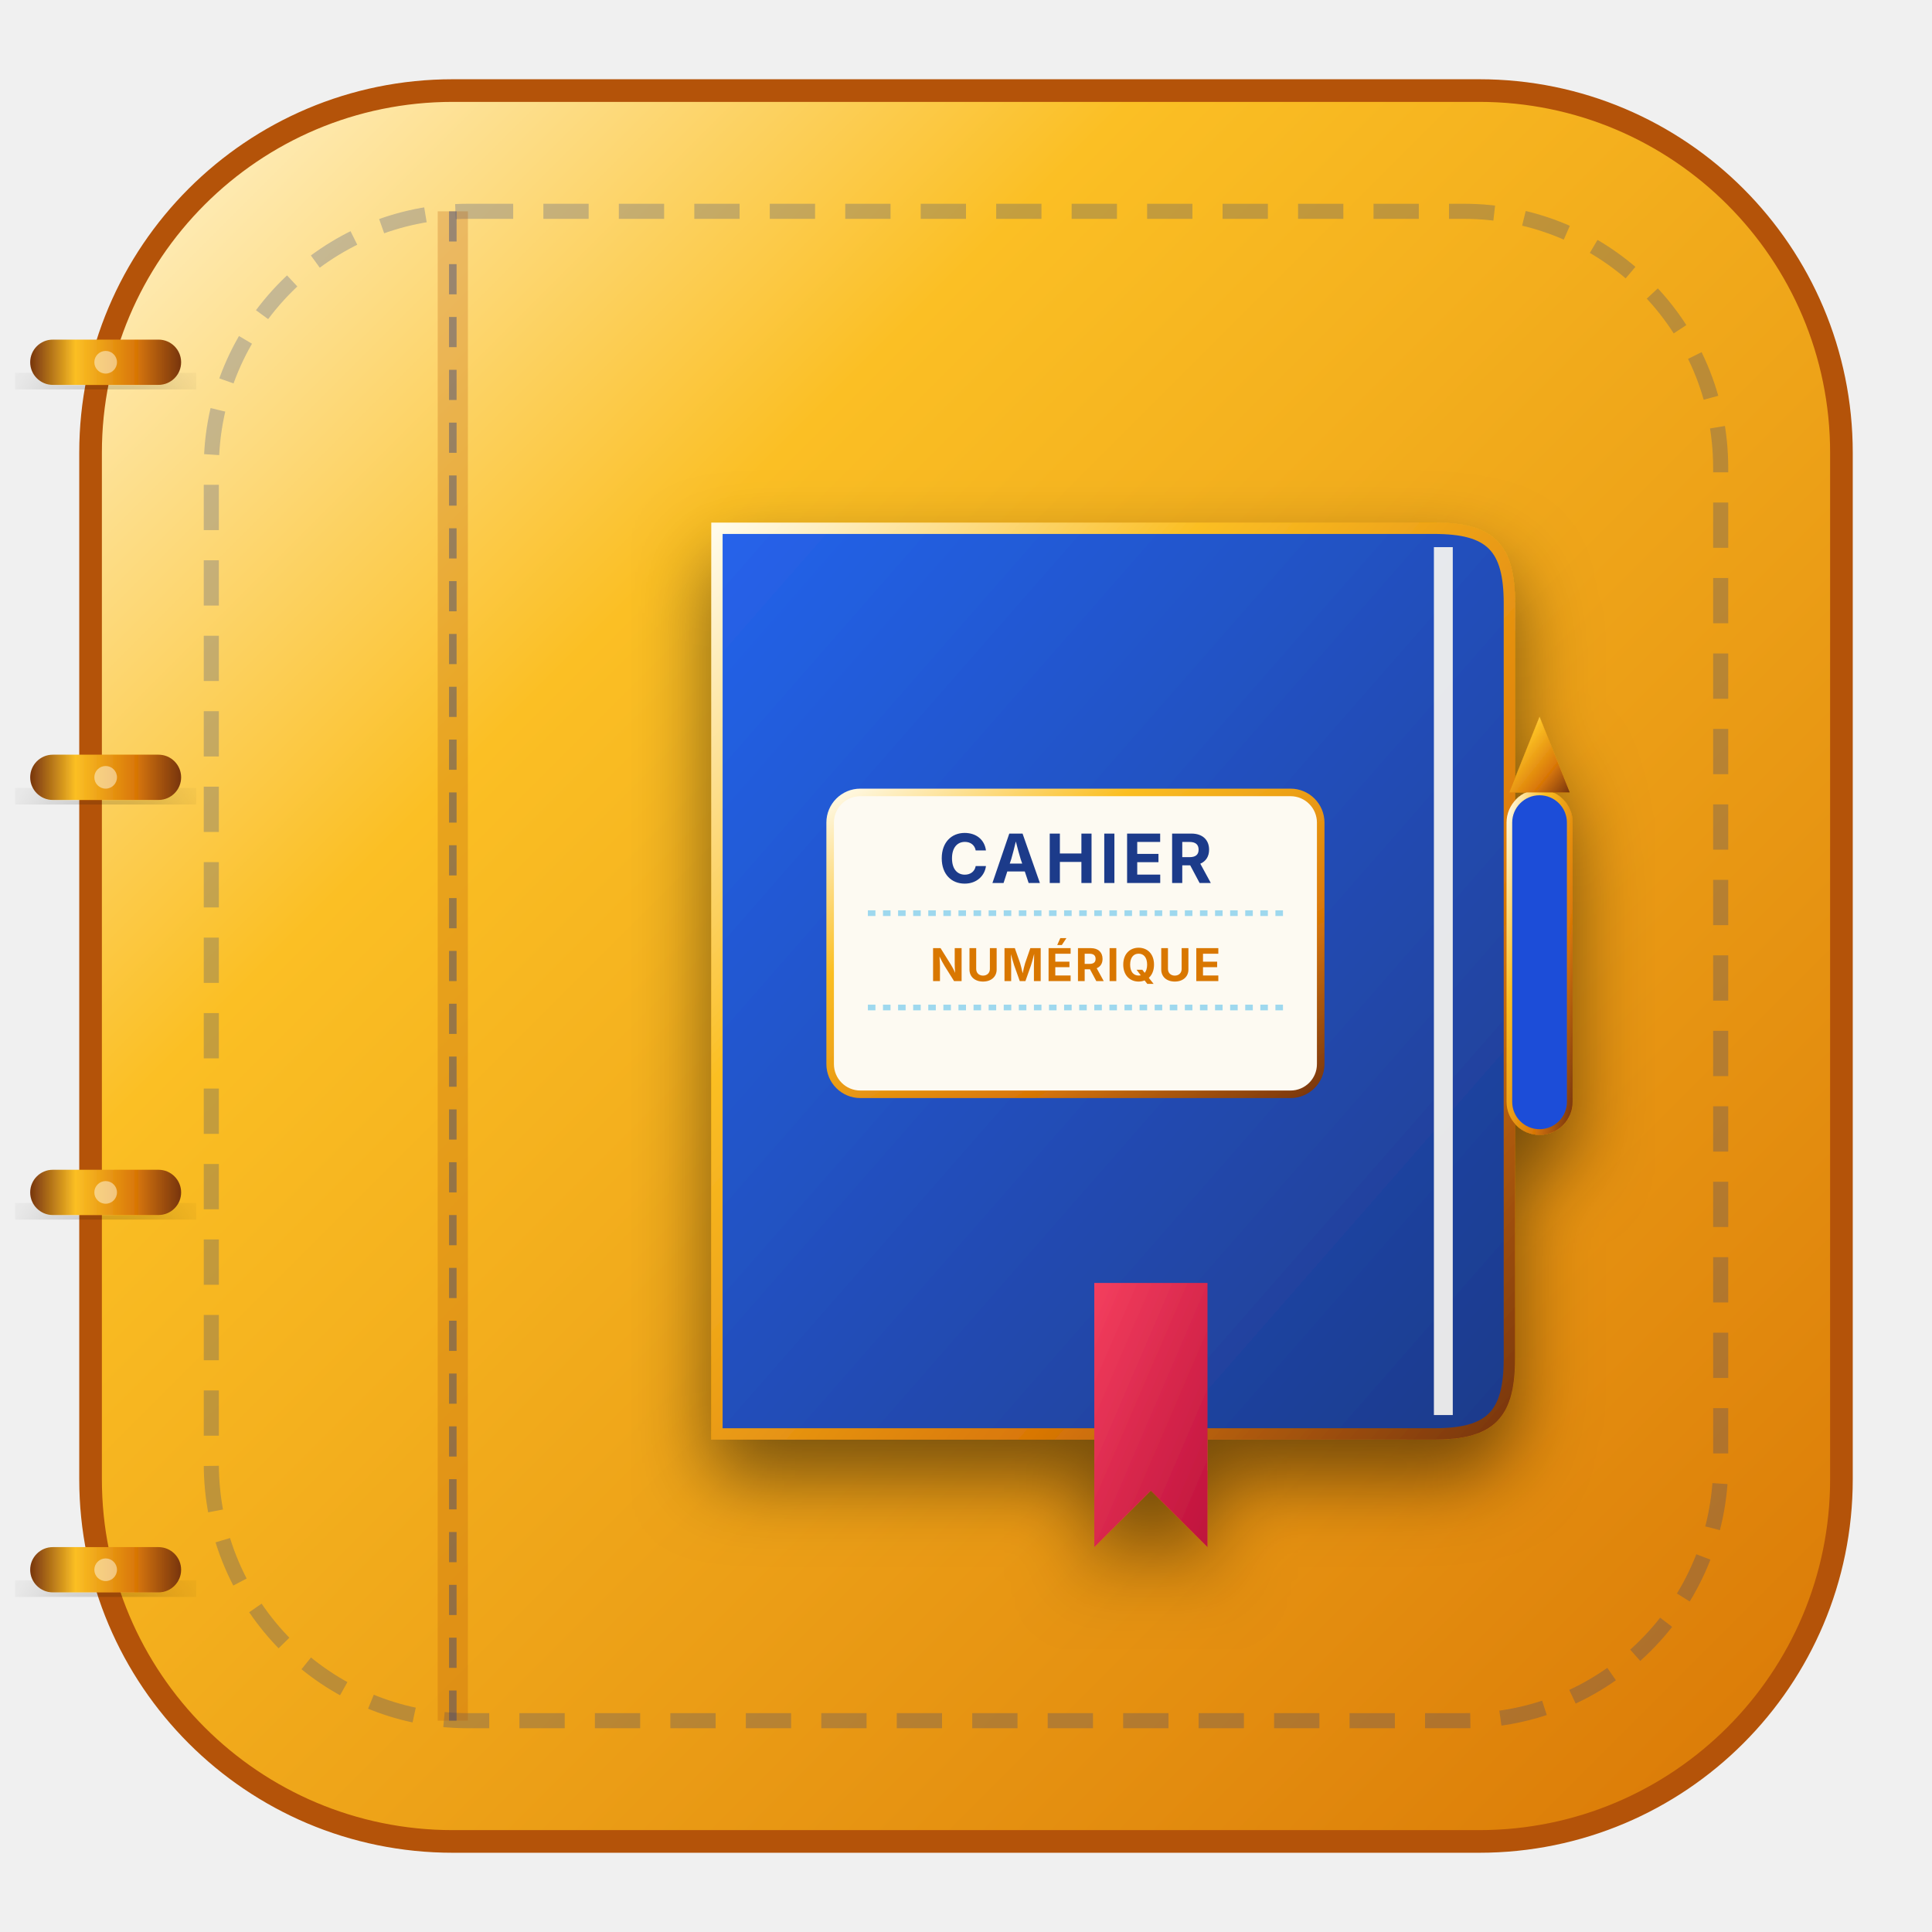
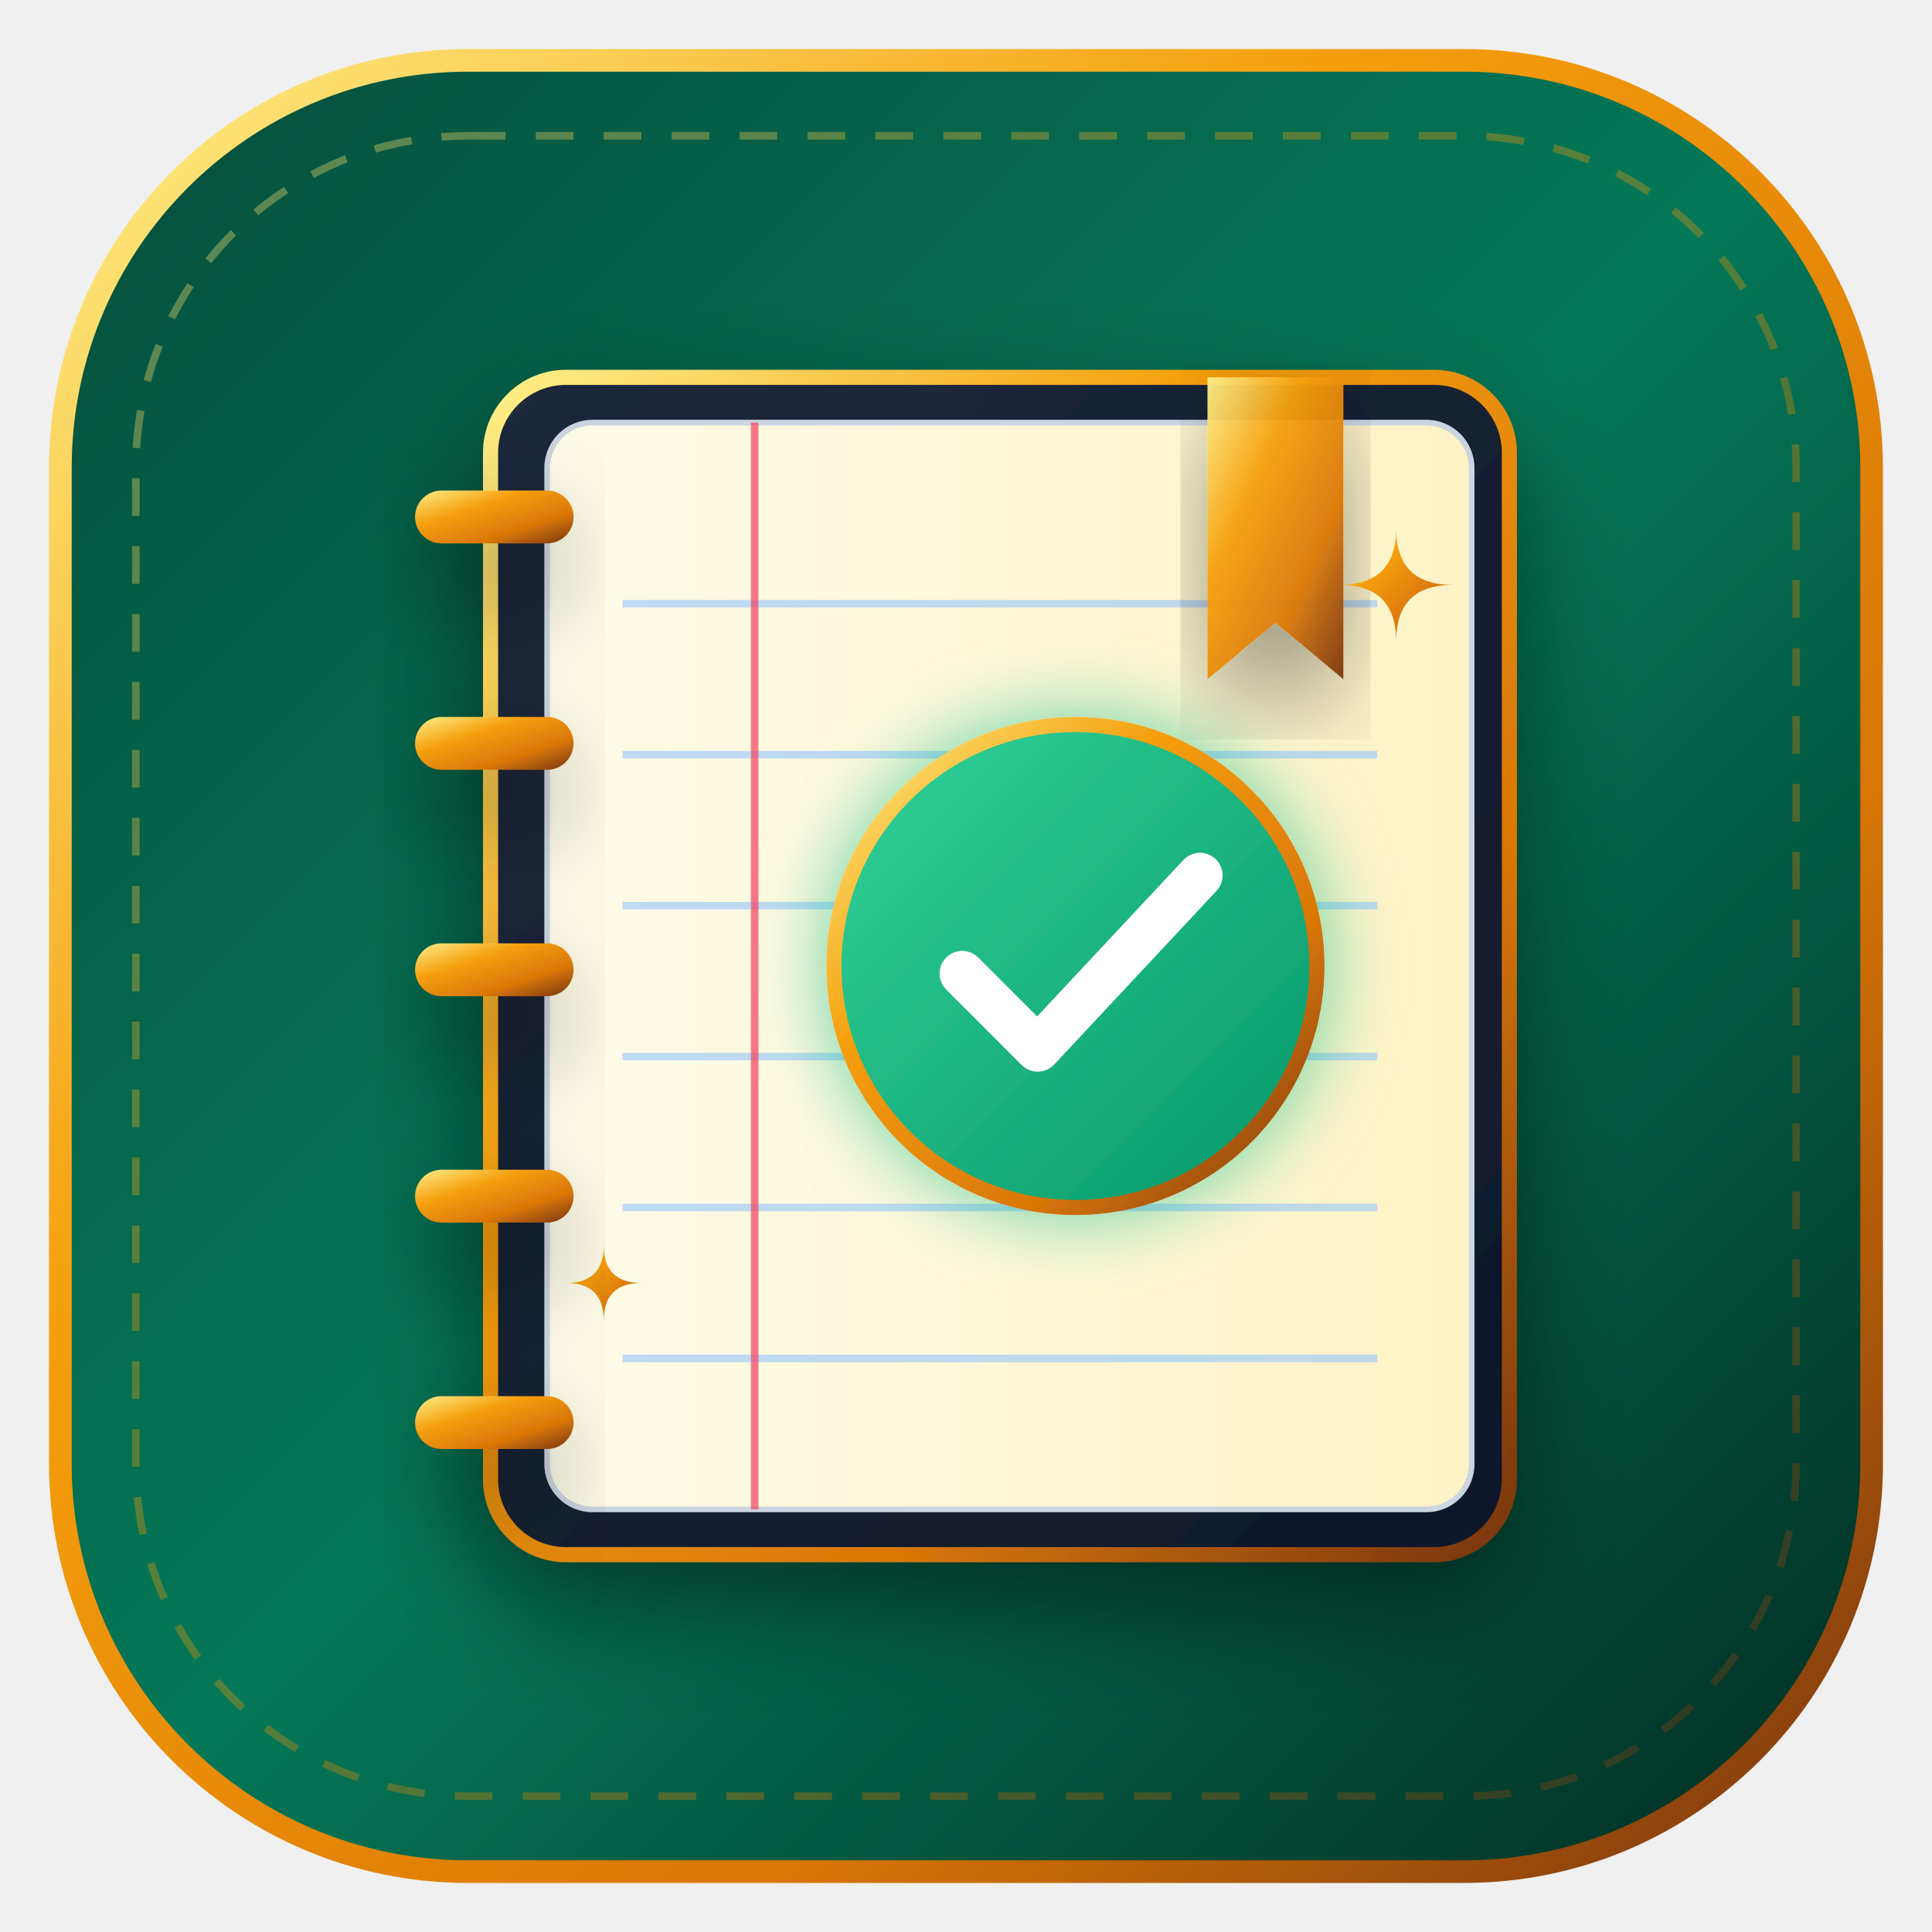
<svg xmlns="http://www.w3.org/2000/svg" viewBox="0 0 512 512" width="512" height="512">
  <defs>
-     <linearGradient id="coverGrad" x1="0%" y1="0%" x2="100%" y2="100%">
-       <stop offset="0%" stop-color="#fff5d6" />
-       <stop offset="30%" stop-color="#fbbf24" />
-       <stop offset="100%" stop-color="#d97706" />
+     <linearGradient id="bgGrad" x1="0%" y1="0%" x2="100%" y2="100%">
+       <stop offset="0%" stop-color="#064e3b" />
+       <stop offset="50%" stop-color="#047857" />
+       <stop offset="100%" stop-color="#022c22" />
    </linearGradient>
    <linearGradient id="goldGrad" x1="0%" y1="0%" x2="100%" y2="100%">
-       <stop offset="0%" stop-color="#fffbeb" />
-       <stop offset="30%" stop-color="#fbbf24" />
+       <stop offset="0%" stop-color="#fef08a" />
+       <stop offset="35%" stop-color="#f59e0b" />
      <stop offset="70%" stop-color="#d97706" />
      <stop offset="100%" stop-color="#78350f" />
    </linearGradient>
-     <linearGradient id="blueCoverGrad" x1="0%" y1="0%" x2="100%" y2="100%">
-       <stop offset="0%" stop-color="#2563eb" />
-       <stop offset="100%" stop-color="#1e3a8a" />
+     <linearGradient id="coverGrad" x1="0%" y1="0%" x2="100%" y2="100%">
+       <stop offset="0%" stop-color="#1e293b" />
+       <stop offset="100%" stop-color="#0f172a" />
    </linearGradient>
-     <linearGradient id="redGrad" x1="0%" y1="0%" x2="100%" y2="100%">
-       <stop offset="0%" stop-color="#f43f5e" />
-       <stop offset="100%" stop-color="#be123c" />
+     <linearGradient id="pageGrad" x1="0%" y1="0%" x2="100%" y2="0%">
+       <stop offset="0%" stop-color="#fefce8" />
+       <stop offset="100%" stop-color="#fef3c7" />
    </linearGradient>
-     <linearGradient id="metalGrad" x1="0%" y1="0%" x2="100%" y2="0%">
-       <stop offset="0%" stop-color="#78350f" />
-       <stop offset="30%" stop-color="#fbbf24" />
-       <stop offset="70%" stop-color="#d97706" />
-       <stop offset="100%" stop-color="#78350f" />
+     <linearGradient id="glowGrad" x1="0%" y1="0%" x2="100%" y2="100%">
+       <stop offset="0%" stop-color="#34d399" />
+       <stop offset="100%" stop-color="#059669" />
    </linearGradient>
-     <filter id="shadow" x="-10%" y="-10%" width="120%" height="120%">
-       <feDropShadow dx="0" dy="10" stdDeviation="10" flood-opacity="0.5" />
+     <filter id="shadow" x="-20%" y="-20%" width="140%" height="140%">
+       <feDropShadow dx="0" dy="12" stdDeviation="14" flood-color="#000000" flood-opacity="0.45" />
+     </filter>
+     <filter id="glow" x="-20%" y="-20%" width="140%" height="140%">
+       <feDropShadow dx="0" dy="0" stdDeviation="10" flood-color="#10b981" flood-opacity="0.6" />
    </filter>
  </defs>
-   <rect x="24" y="24" width="464" height="464" rx="96" fill="url(#coverGrad)" stroke="#b45309" stroke-width="6" />
-   <rect x="56" y="56" width="400" height="400" rx="68" fill="none" stroke="#1e3a8a" stroke-width="4" stroke-dasharray="12,8" opacity="0.25" />
-   <line x1="120" y1="56" x2="120" y2="456" stroke="#b45309" stroke-width="8" opacity="0.25" />
-   <line x1="120" y1="56" x2="120" y2="456" stroke="#1e3a8a" stroke-width="2" stroke-dasharray="8,6" opacity="0.4" />
+   <rect x="16" y="16" width="480" height="480" rx="108" fill="url(#bgGrad)" stroke="url(#goldGrad)" stroke-width="6" />
+   <rect x="36" y="36" width="440" height="440" rx="88" fill="none" stroke="url(#goldGrad)" stroke-width="2" stroke-dasharray="10 8" opacity="0.35" />
  <g filter="url(#shadow)">
-     <path d="M190 140 H380 C395 140 400 145 400 160 V360 C400 375 395 380 380 380 H190 Z" fill="url(#blueCoverGrad)" stroke="url(#goldGrad)" stroke-width="3" />
-     <path d="M380 145 H385 V375 H380 Z" fill="#fdfaf2" opacity="0.9" />
-     <path d="M290 340 V410 L305 395 L320 410 V340 Z" fill="url(#redGrad)" />
-     <rect x="400" y="210" width="16" height="90" rx="8" fill="#1d4ed8" stroke="url(#goldGrad)" stroke-width="1.5" />
-     <path d="M400 210 L408 190 L416 210 Z" fill="url(#goldGrad)" />
-     <rect x="220" y="210" width="130" height="80" rx="8" fill="#fdfaf2" stroke="url(#goldGrad)" stroke-width="2" />
-     <line x1="230" y1="242" x2="340" y2="242" stroke="#0ea5e9" stroke-width="1.5" stroke-dasharray="2,2" opacity="0.4" />
-     <line x1="230" y1="267" x2="340" y2="267" stroke="#0ea5e9" stroke-width="1.5" stroke-dasharray="2,2" opacity="0.4" />
-     <text x="285" y="234" font-family="system-ui, -apple-system, sans-serif" font-size="18" font-weight="bold" fill="#1e3a8a" text-anchor="middle" letter-spacing="1">CAHIER</text>
-     <text x="285" y="260" font-family="system-ui, -apple-system, sans-serif" font-size="12" font-weight="bold" fill="#d97706" text-anchor="middle" letter-spacing="0.5">NUMÉRIQUE</text>
+     <rect x="130" y="100" width="270" height="312" rx="20" fill="url(#coverGrad)" stroke="url(#goldGrad)" stroke-width="4" />
+     <rect x="145" y="112" width="245" height="288" rx="12" fill="url(#pageGrad)" stroke="#cbd5e1" stroke-width="1.5" />
+     <line x1="165" y1="160" x2="365" y2="160" stroke="#93c5fd" stroke-width="2" opacity="0.6" />
+     <line x1="165" y1="200" x2="365" y2="200" stroke="#93c5fd" stroke-width="2" opacity="0.6" />
+     <line x1="165" y1="240" x2="365" y2="240" stroke="#93c5fd" stroke-width="2" opacity="0.6" />
+     <line x1="165" y1="280" x2="365" y2="280" stroke="#93c5fd" stroke-width="2" opacity="0.6" />
+     <line x1="165" y1="320" x2="365" y2="320" stroke="#93c5fd" stroke-width="2" opacity="0.6" />
+     <line x1="165" y1="360" x2="365" y2="360" stroke="#93c5fd" stroke-width="2" opacity="0.6" />
+     <line x1="200" y1="112" x2="200" y2="400" stroke="#f43f5e" stroke-width="2" opacity="0.7" />
+     <path d="M320 100 V180 L338 165 L356 180 V100 Z" fill="url(#goldGrad)" opacity="0.95" filter="url(#shadow)" />
+     <circle cx="285" cy="256" r="64" fill="url(#glowGrad)" stroke="url(#goldGrad)" stroke-width="4" filter="url(#glow)" />
+     <path d="M255 258 L275 278 L318 232" fill="none" stroke="#ffffff" stroke-width="12" stroke-linecap="round" stroke-linejoin="round" />
+     <path d="M370 140 Q370 155 385 155 Q370 155 370 170 Q370 155 355 155 Q370 155 370 140 Z" fill="url(#goldGrad)" />
+     <path d="M160 330 Q160 340 170 340 Q160 340 160 350 Q160 340 150 340 Q160 340 160 330 Z" fill="url(#goldGrad)" />
  </g>
-   <g>
-     <rect x="8" y="90" width="40" height="12" rx="6" fill="url(#metalGrad)" filter="url(#shadow)" />
-     <circle cx="28" cy="96" r="3" fill="#fffbeb" opacity="0.5" />
-     <rect x="8" y="200" width="40" height="12" rx="6" fill="url(#metalGrad)" filter="url(#shadow)" />
-     <circle cx="28" cy="206" r="3" fill="#fffbeb" opacity="0.5" />
-     <rect x="8" y="310" width="40" height="12" rx="6" fill="url(#metalGrad)" filter="url(#shadow)" />
-     <circle cx="28" cy="316" r="3" fill="#fffbeb" opacity="0.5" />
-     <rect x="8" y="410" width="40" height="12" rx="6" fill="url(#metalGrad)" filter="url(#shadow)" />
-     <circle cx="28" cy="416" r="3" fill="#fffbeb" opacity="0.5" />
+   <g filter="url(#shadow)">
+     <rect x="110" y="130" width="42" height="14" rx="7" fill="url(#goldGrad)" />
+     <rect x="110" y="190" width="42" height="14" rx="7" fill="url(#goldGrad)" />
+     <rect x="110" y="250" width="42" height="14" rx="7" fill="url(#goldGrad)" />
+     <rect x="110" y="310" width="42" height="14" rx="7" fill="url(#goldGrad)" />
+     <rect x="110" y="370" width="42" height="14" rx="7" fill="url(#goldGrad)" />
  </g>
</svg>
